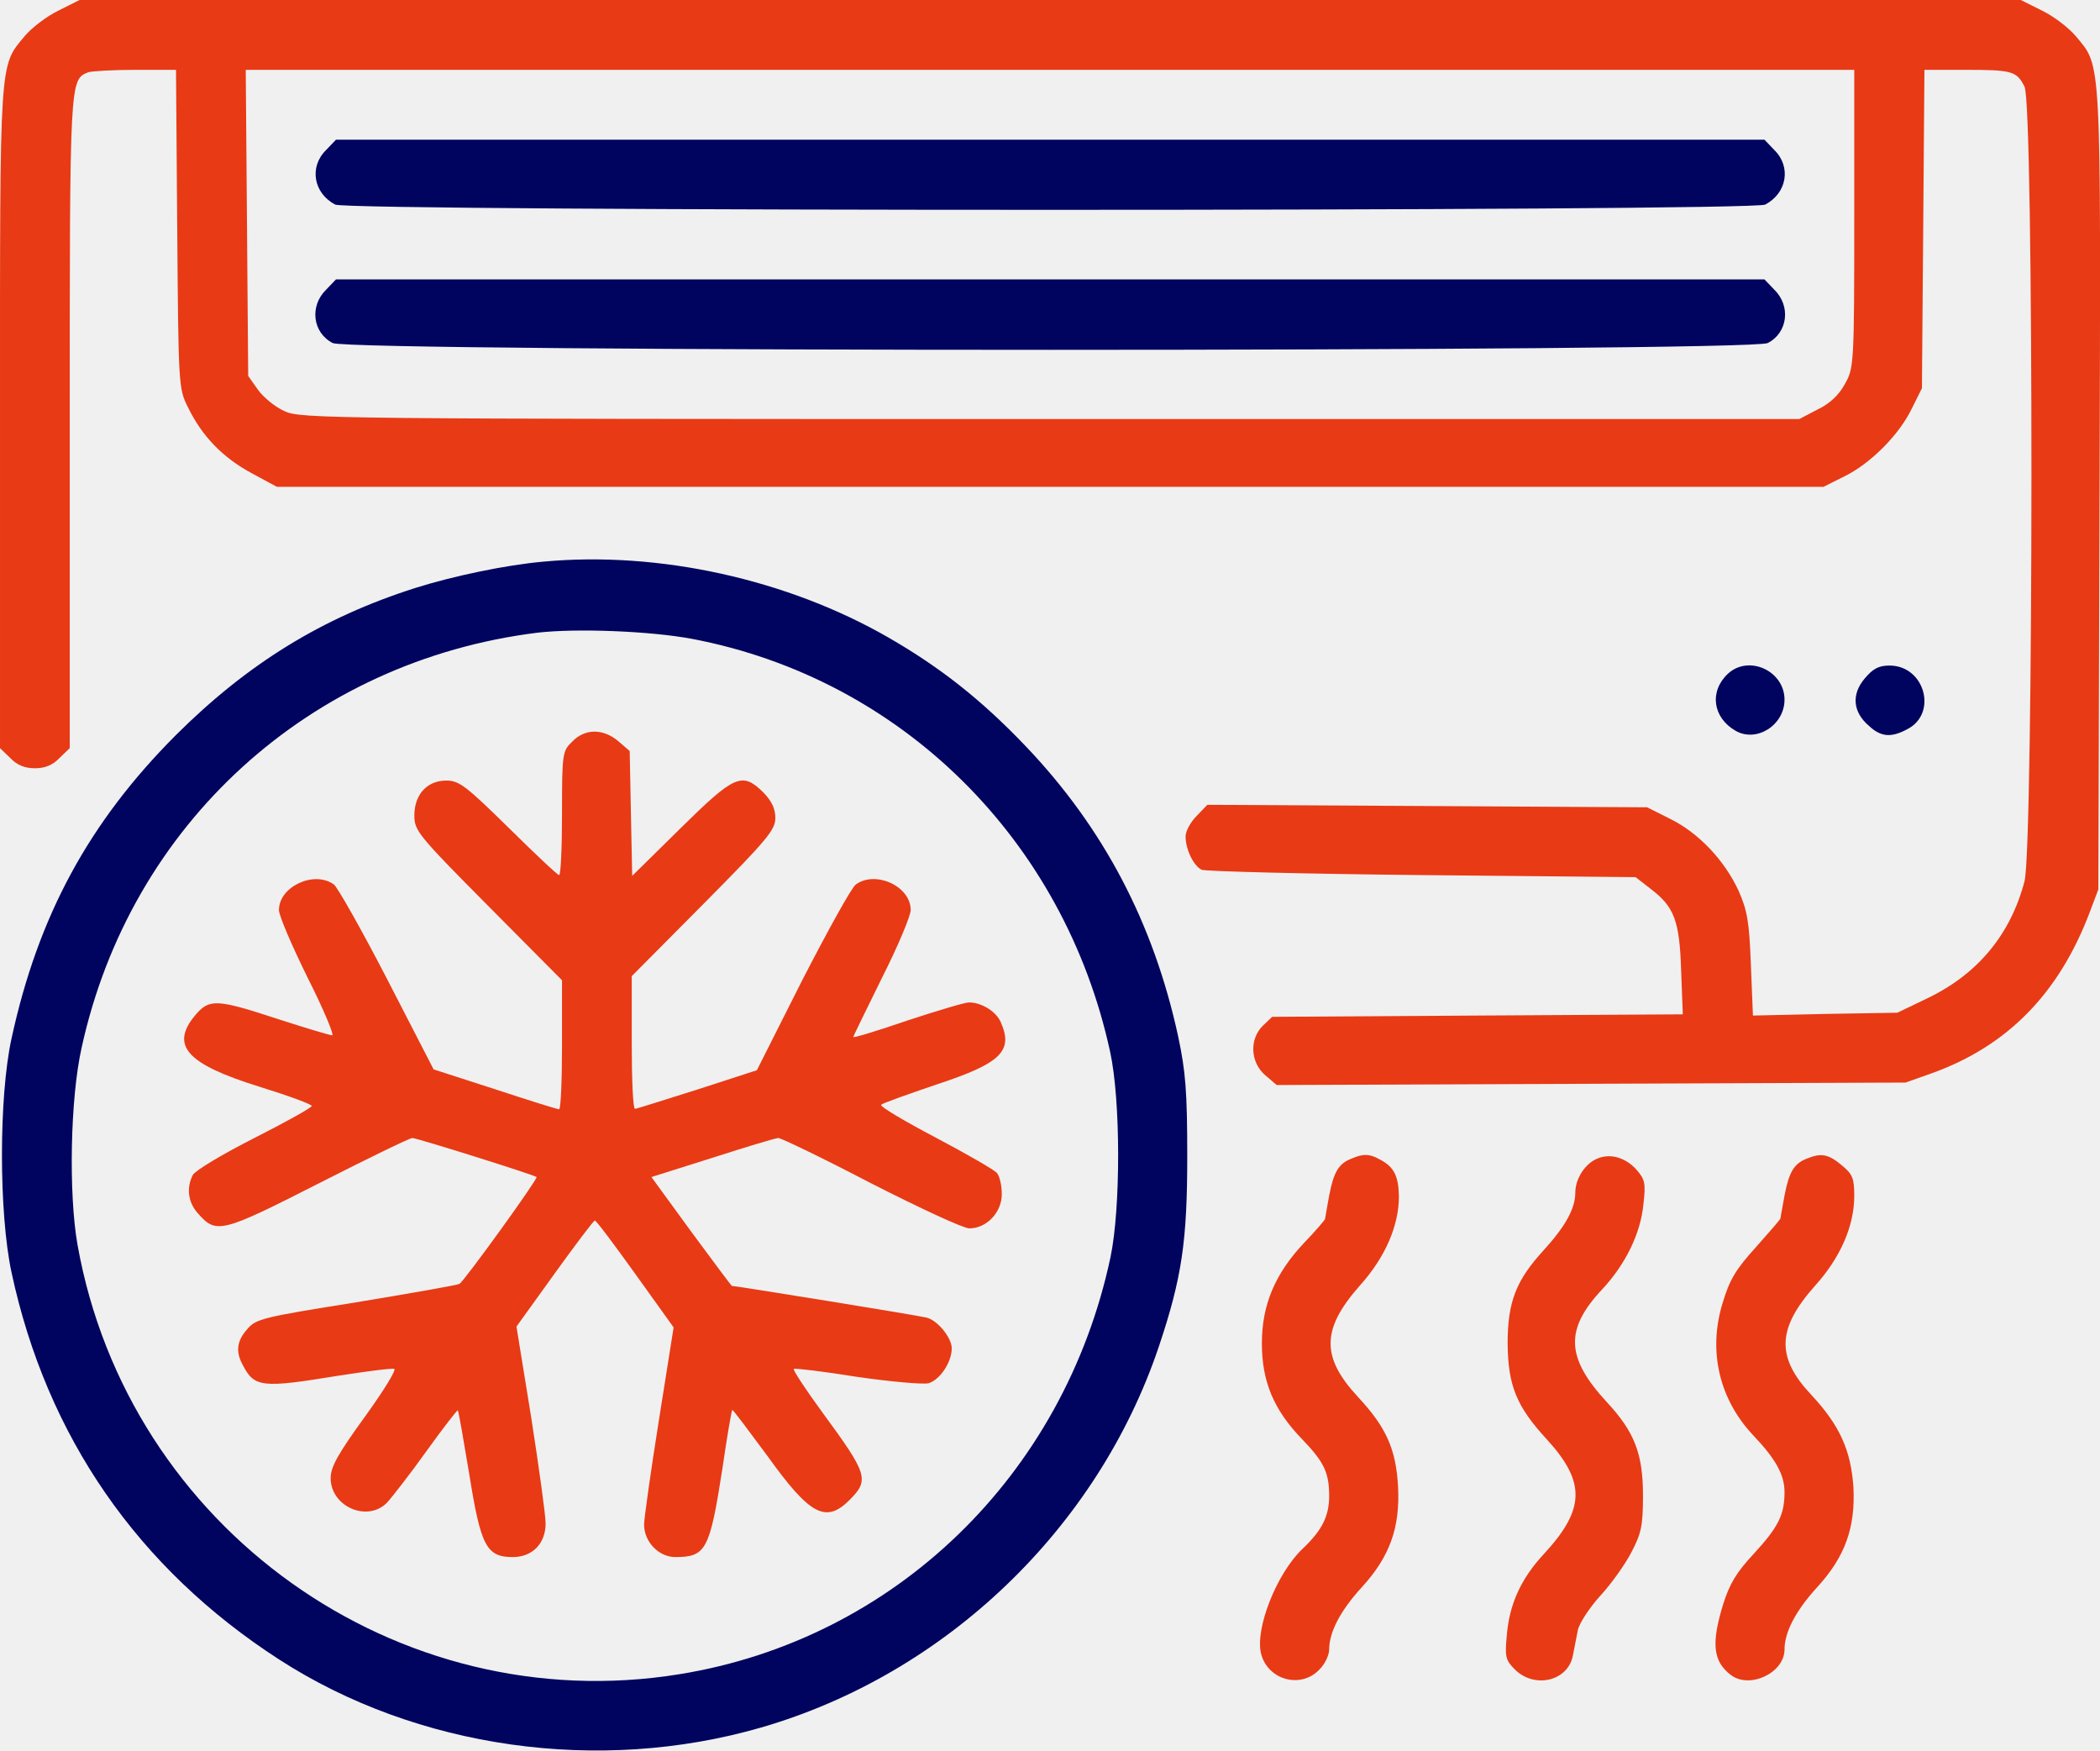
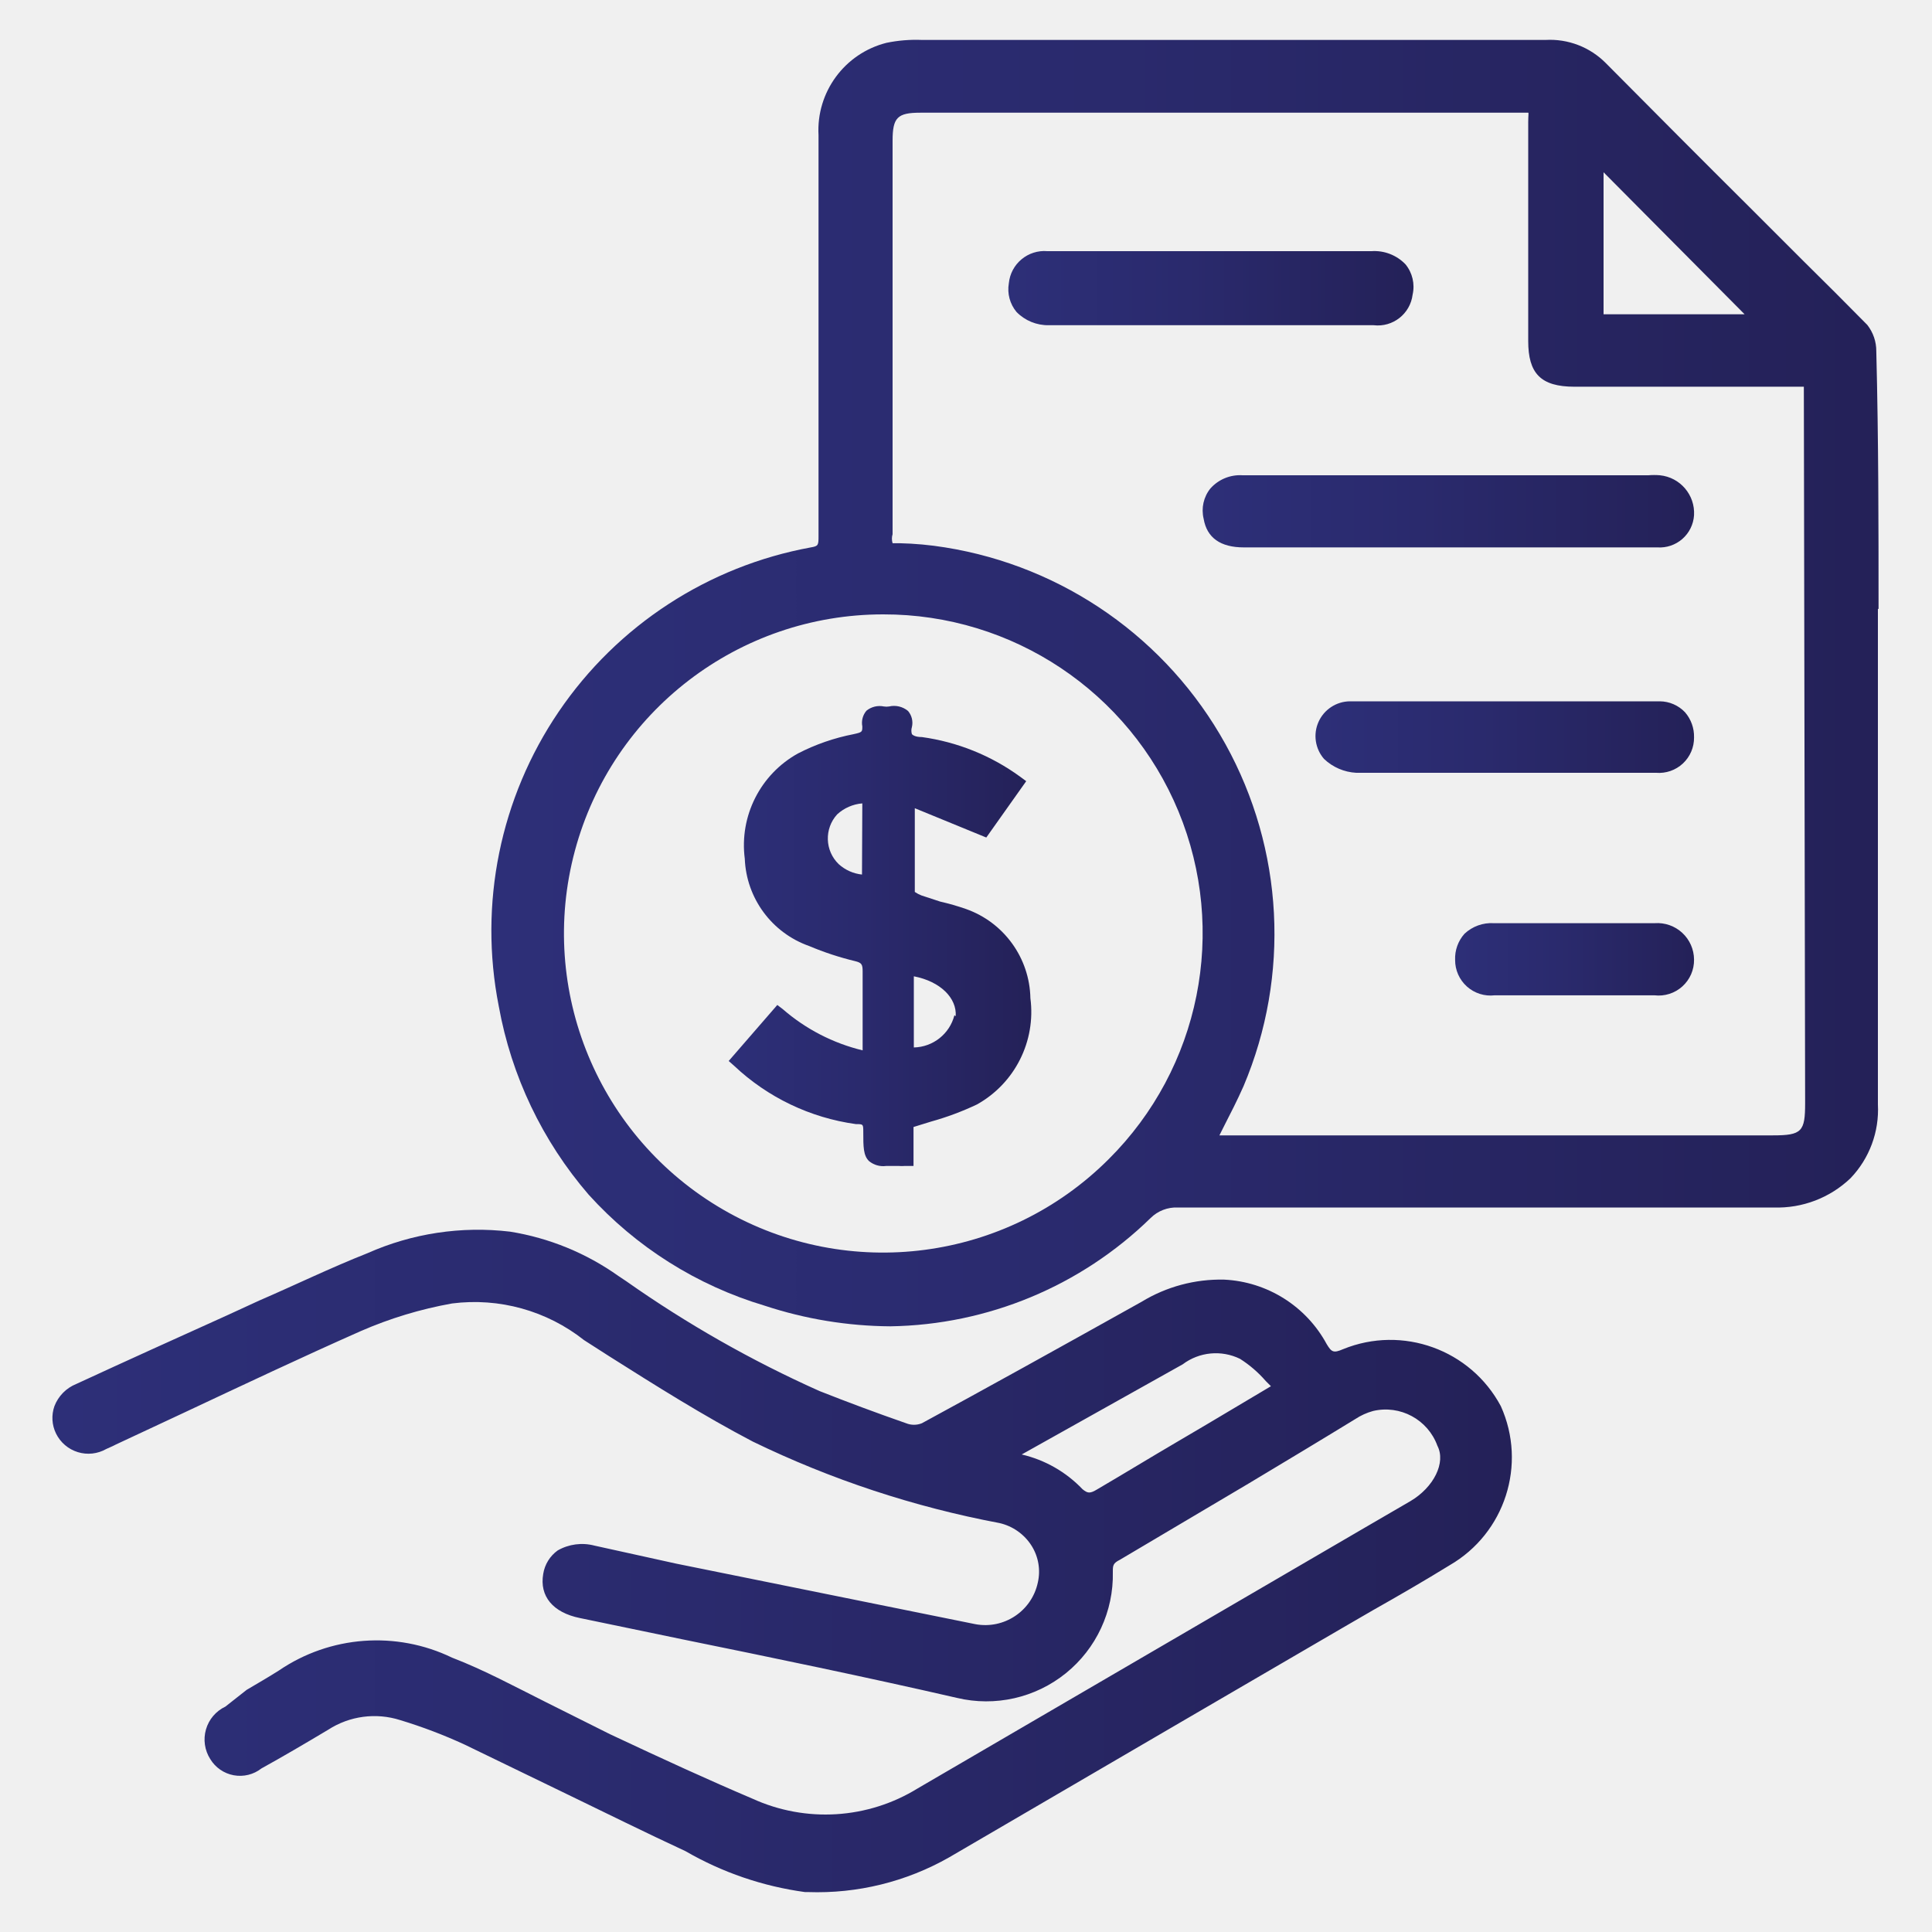
- <svg xmlns="http://www.w3.org/2000/svg" width="48" height="40" viewBox="0 0 48 40" fill="none">
-   <g clip-path="url(#clip0_91_56)">
-     <path d="M1.332 0.244C1.06 0.376 0.722 0.638 0.563 0.826C-0.019 1.53 6.88837e-05 1.267 6.88837e-05 9.548V17.096L0.234 17.321C0.385 17.481 0.563 17.556 0.797 17.556C1.032 17.556 1.21 17.481 1.36 17.321L1.594 17.096V9.67C1.594 1.793 1.594 1.821 2.016 1.652C2.1 1.624 2.588 1.596 3.094 1.596H4.023L4.051 5.229C4.079 8.787 4.079 8.881 4.295 9.304C4.613 9.961 5.082 10.449 5.739 10.806L6.329 11.125H24.005H41.68L42.149 10.89C42.749 10.599 43.405 9.942 43.696 9.341L43.93 8.872L43.959 5.229L43.987 1.596H44.915C45.993 1.596 46.096 1.624 46.275 1.981C46.49 2.385 46.481 19.321 46.275 20.138C45.956 21.349 45.215 22.25 44.071 22.804L43.368 23.142L41.717 23.17L40.067 23.207L40.02 22.043C39.983 21.048 39.936 20.804 39.739 20.354C39.411 19.649 38.82 19.03 38.173 18.711L37.648 18.448L32.622 18.419L27.596 18.391L27.352 18.645C27.212 18.786 27.099 18.992 27.099 19.114C27.099 19.405 27.277 19.781 27.465 19.875C27.549 19.912 29.809 19.969 32.5 19.997L37.385 20.044L37.723 20.307C38.267 20.72 38.389 21.029 38.426 22.175L38.464 23.179L33.766 23.207L29.078 23.236L28.862 23.442C28.552 23.752 28.581 24.278 28.918 24.569L29.181 24.794L36.363 24.766L43.555 24.738L44.165 24.522C45.881 23.902 47.053 22.71 47.756 20.87L47.962 20.325L47.99 11.181C48.019 1.117 48.037 1.549 47.447 0.826C47.287 0.638 46.95 0.376 46.678 0.244L46.19 7.62939e-05H24.005H1.819L1.332 0.244ZM42.383 4.995C42.383 8.346 42.374 8.412 42.167 8.778C42.036 9.022 41.821 9.229 41.539 9.36L41.127 9.576H24.005C7.52 9.576 6.873 9.567 6.508 9.398C6.292 9.304 6.02 9.078 5.898 8.909L5.673 8.59L5.645 5.088L5.617 1.596H24.005H42.383V4.995Z" fill="#E83A15" />
-     <path d="M7.455 3.427C7.061 3.812 7.164 4.412 7.661 4.675C7.952 4.835 40.058 4.835 40.348 4.675C40.845 4.412 40.948 3.812 40.555 3.427L40.33 3.192H24.005H7.68L7.455 3.427Z" fill="#00045F" />
-     <path d="M7.455 6.619C7.07 6.994 7.145 7.604 7.605 7.839C7.998 8.046 40.011 8.046 40.405 7.839C40.864 7.604 40.939 6.994 40.555 6.619L40.33 6.384H24.005H7.68L7.455 6.619Z" fill="#00045F" />
-     <path d="M12.424 12.834C11.571 12.909 10.361 13.162 9.499 13.434C7.37 14.11 5.664 15.162 4.023 16.795C2.035 18.786 0.872 20.926 0.263 23.733C-0.028 25.066 -0.028 27.714 0.263 29.075C1.069 32.83 3.151 35.834 6.376 37.919C9.527 39.956 13.69 40.547 17.394 39.477C21.614 38.257 25.092 34.924 26.49 30.765C27.015 29.197 27.137 28.361 27.137 26.428C27.137 24.935 27.099 24.484 26.93 23.686C26.368 21.095 25.224 18.917 23.442 17.049C22.42 15.979 21.482 15.246 20.31 14.57C17.994 13.237 15.059 12.589 12.424 12.834ZM15.819 14.599C20.601 15.509 24.323 19.189 25.374 24.034C25.617 25.141 25.617 27.61 25.383 28.728C24.323 33.713 20.451 37.459 15.537 38.257C9.077 39.308 2.926 34.924 1.772 28.446C1.566 27.282 1.604 25.104 1.866 23.94C2.982 18.833 7.08 15.105 12.284 14.458C13.175 14.354 14.862 14.42 15.819 14.599Z" fill="#00045F" />
-     <path d="M13.081 16.945C12.855 17.162 12.846 17.208 12.846 18.588C12.846 19.358 12.818 19.997 12.78 19.997C12.743 19.997 12.227 19.509 11.627 18.917C10.652 17.959 10.493 17.837 10.202 17.837C9.761 17.837 9.471 18.157 9.471 18.635C9.471 18.983 9.555 19.086 11.158 20.701L12.846 22.4V23.874C12.846 24.681 12.818 25.348 12.78 25.348C12.734 25.348 12.077 25.141 11.308 24.888L9.911 24.437L8.852 22.381C8.27 21.255 7.717 20.278 7.633 20.213C7.183 19.884 6.376 20.259 6.376 20.795C6.376 20.926 6.676 21.621 7.033 22.344C7.398 23.067 7.642 23.658 7.595 23.658C7.539 23.658 6.976 23.489 6.339 23.282C4.942 22.823 4.782 22.823 4.463 23.198C3.882 23.893 4.266 24.315 5.926 24.832C6.592 25.038 7.126 25.235 7.126 25.273C7.126 25.31 6.536 25.639 5.814 26.005C5.092 26.371 4.463 26.747 4.407 26.85C4.257 27.141 4.295 27.479 4.529 27.733C4.942 28.202 5.063 28.174 7.276 27.047C8.402 26.474 9.367 26.005 9.424 26.005C9.527 26.005 12.218 26.85 12.265 26.897C12.302 26.934 10.614 29.272 10.502 29.338C10.455 29.366 9.386 29.554 8.139 29.76C6.02 30.098 5.851 30.136 5.654 30.37C5.41 30.643 5.382 30.887 5.551 31.197C5.814 31.704 5.992 31.722 7.708 31.441C8.373 31.337 8.955 31.262 9.011 31.281C9.067 31.3 8.758 31.797 8.336 32.38C7.717 33.234 7.558 33.525 7.558 33.778C7.558 34.426 8.392 34.792 8.842 34.342C8.955 34.22 9.367 33.694 9.742 33.168C10.127 32.633 10.455 32.211 10.464 32.229C10.483 32.248 10.596 32.905 10.727 33.694C10.99 35.337 11.121 35.581 11.721 35.581C12.171 35.581 12.471 35.271 12.471 34.811C12.471 34.623 12.321 33.544 12.143 32.398L11.805 30.314L12.677 29.103C13.156 28.437 13.568 27.892 13.596 27.892C13.624 27.883 14.037 28.437 14.515 29.103L15.397 30.333L15.059 32.464C14.872 33.638 14.722 34.708 14.722 34.839C14.722 35.234 15.059 35.581 15.434 35.581C16.137 35.581 16.222 35.421 16.512 33.562C16.616 32.84 16.719 32.239 16.738 32.22C16.747 32.201 17.103 32.68 17.535 33.262C18.51 34.623 18.875 34.821 19.419 34.276C19.879 33.816 19.832 33.684 18.791 32.267C18.407 31.741 18.116 31.3 18.144 31.281C18.163 31.262 18.81 31.337 19.569 31.46C20.338 31.572 21.079 31.638 21.22 31.61C21.482 31.535 21.754 31.131 21.754 30.812C21.754 30.568 21.426 30.164 21.173 30.108C20.995 30.061 16.822 29.385 16.728 29.385C16.719 29.385 16.297 28.822 15.8 28.146L14.89 26.897L16.287 26.456C17.047 26.212 17.732 26.005 17.788 26.005C17.853 26.005 18.81 26.465 19.907 27.038C21.013 27.601 22.017 28.07 22.157 28.07C22.551 28.07 22.898 27.704 22.898 27.291C22.898 27.094 22.851 26.878 22.786 26.803C22.72 26.728 22.082 26.362 21.37 25.986C20.657 25.611 20.104 25.282 20.141 25.245C20.179 25.207 20.741 25.01 21.398 24.785C22.889 24.296 23.17 24.015 22.87 23.348C22.757 23.104 22.429 22.907 22.148 22.907C22.054 22.907 21.426 23.095 20.741 23.32C20.057 23.555 19.504 23.724 19.504 23.696C19.504 23.677 19.804 23.067 20.16 22.344C20.526 21.621 20.816 20.926 20.816 20.795C20.816 20.25 20.01 19.884 19.56 20.213C19.466 20.278 18.922 21.264 18.341 22.391L17.3 24.456L15.941 24.897C15.19 25.132 14.553 25.338 14.515 25.338C14.468 25.348 14.44 24.663 14.44 23.827V22.306L16.081 20.654C17.535 19.189 17.722 18.964 17.722 18.692C17.722 18.476 17.638 18.307 17.45 18.11C16.963 17.631 16.794 17.706 15.556 18.926L14.45 20.015L14.421 18.588L14.393 17.162L14.131 16.936C13.784 16.645 13.371 16.645 13.081 16.945Z" fill="#E83A15" />
-     <path d="M39.495 15.396C39.064 15.8 39.148 16.401 39.673 16.701C40.151 16.974 40.789 16.57 40.789 15.988C40.789 15.331 39.973 14.955 39.495 15.396Z" fill="#00045F" />
-     <path d="M42.618 15.509C42.318 15.866 42.346 16.27 42.721 16.589C42.993 16.842 43.227 16.861 43.593 16.664C44.296 16.307 43.996 15.209 43.19 15.209C42.946 15.209 42.815 15.274 42.618 15.509Z" fill="#00045F" />
-     <path d="M30.897 26.474C30.597 26.587 30.484 26.784 30.381 27.32C30.334 27.592 30.287 27.836 30.287 27.855C30.287 27.873 30.081 28.117 29.818 28.39C29.143 29.103 28.843 29.817 28.843 30.699C28.843 31.572 29.115 32.22 29.762 32.887C30.259 33.403 30.381 33.647 30.381 34.182C30.381 34.642 30.221 34.971 29.771 35.393C29.181 35.956 28.684 37.215 28.824 37.787C28.974 38.388 29.724 38.595 30.146 38.163C30.278 38.041 30.381 37.825 30.381 37.693C30.381 37.299 30.634 36.811 31.122 36.276C31.769 35.572 32.003 34.905 31.956 33.976C31.909 33.112 31.684 32.614 31.037 31.92C30.193 31.009 30.203 30.371 31.084 29.375C31.666 28.728 31.975 28.005 31.975 27.338C31.966 26.869 31.862 26.662 31.534 26.493C31.3 26.362 31.159 26.362 30.897 26.474Z" fill="#E83A15" />
-     <path d="M36.513 26.474C36.232 26.587 36.007 26.934 36.007 27.254C36.007 27.62 35.773 28.033 35.285 28.568C34.657 29.253 34.46 29.742 34.46 30.699C34.469 31.657 34.657 32.136 35.36 32.896C36.251 33.872 36.232 34.492 35.285 35.515C34.769 36.069 34.497 36.661 34.441 37.374C34.394 37.862 34.413 37.937 34.629 38.153C35.079 38.595 35.838 38.416 35.951 37.834C35.979 37.675 36.035 37.421 36.063 37.261C36.091 37.102 36.326 36.745 36.579 36.464C36.832 36.191 37.151 35.741 37.291 35.468C37.517 35.036 37.554 34.858 37.554 34.173C37.554 33.215 37.357 32.718 36.729 32.042C35.791 31.028 35.763 30.38 36.616 29.469C37.151 28.897 37.498 28.193 37.563 27.526C37.62 27.038 37.601 26.953 37.404 26.728C37.151 26.446 36.804 26.352 36.513 26.474Z" fill="#E83A15" />
-     <path d="M41.305 26.474C41.005 26.587 40.892 26.784 40.789 27.319C40.742 27.592 40.695 27.826 40.695 27.845C40.695 27.864 40.442 28.155 40.133 28.502C39.673 29.009 39.533 29.244 39.373 29.779C39.036 30.878 39.298 31.985 40.086 32.812C40.592 33.347 40.789 33.703 40.789 34.098C40.789 34.614 40.648 34.896 40.086 35.506C39.692 35.928 39.533 36.191 39.383 36.67C39.111 37.562 39.157 37.966 39.561 38.275C39.992 38.604 40.789 38.228 40.789 37.693C40.789 37.299 41.042 36.811 41.53 36.276C42.177 35.572 42.411 34.905 42.364 33.985C42.308 33.15 42.055 32.577 41.408 31.882C40.592 31.018 40.611 30.361 41.492 29.375C42.074 28.728 42.383 28.005 42.383 27.329C42.383 26.925 42.346 26.831 42.093 26.625C41.792 26.371 41.624 26.343 41.305 26.474Z" fill="#E83A15" />
-   </g>
+ <svg xmlns="http://www.w3.org/2000/svg" xmlns:xlink="http://www.w3.org/1999/xlink" id="Layer_1" data-name="Layer 1" viewBox="0 0 60 60">
  <defs>
-     <clipPath id="clip0_91_56">
-       <rect width="48" height="40" fill="white" />
-     </clipPath>
+     <style>.cls-1{fill:url(#Degradado_sin_nombre_50);}.cls-2{fill:url(#Degradado_sin_nombre_50-2);}.cls-3{fill:url(#Degradado_sin_nombre_50-3);}.cls-4{fill:url(#Degradado_sin_nombre_50-4);}.cls-5{fill:url(#Degradado_sin_nombre_50-5);}.cls-6{fill:url(#Degradado_sin_nombre_50-6);}.cls-7{fill:url(#Degradado_sin_nombre_50-7);}</style>
+     <linearGradient id="Degradado_sin_nombre_50" x1="15.25" y1="21.21" x2="58.34" y2="21.21" gradientUnits="userSpaceOnUse">
+       <stop offset="0" stop-color="#2d2f78" />
+       <stop offset="0.44" stop-color="#2a2a6d" />
+       <stop offset="1" stop-color="#242158" />
+     </linearGradient>
+     <linearGradient id="Degradado_sin_nombre_50-2" x1="1.66" y1="48.51" x2="46.98" y2="48.51" xlink:href="#Degradado_sin_nombre_50" />
+     <linearGradient id="Degradado_sin_nombre_50-3" x1="37.35" y1="15.9" x2="52.61" y2="15.9" xlink:href="#Degradado_sin_nombre_50" />
+     <linearGradient id="Degradado_sin_nombre_50-4" x1="31.29" y1="8.96" x2="43.89" y2="8.96" xlink:href="#Degradado_sin_nombre_50" />
+     <linearGradient id="Degradado_sin_nombre_50-5" x1="40.81" y1="22.85" x2="52.61" y2="22.85" xlink:href="#Degradado_sin_nombre_50" />
+     <linearGradient id="Degradado_sin_nombre_50-6" x1="45.19" y1="29.79" x2="52.61" y2="29.79" xlink:href="#Degradado_sin_nombre_50" />
+     <linearGradient id="Degradado_sin_nombre_50-7" x1="22.58" y1="29.03" x2="32.04" y2="29.03" xlink:href="#Degradado_sin_nombre_50" />
  </defs>
+   <path class="cls-1" d="M58.34,18.91c0-2.53,0-5.26-.07-8a1.31,1.31,0,0,0-.28-.82c-.66-.67-1.33-1.34-2-2l-1-1-.66-.66c-1.47-1.46-3-3-4.46-4.47A2.44,2.44,0,0,0,48,1.24h0c-4.53,0-9.13,0-13.59,0H28.63a4.54,4.54,0,0,0-1.1.09A2.8,2.8,0,0,0,25.42,4.2c0,4.2,0,8.38,0,12.43,0,.3,0,.33-.24.37a12.1,12.1,0,0,0-9.69,14.25,12.3,12.3,0,0,0,2.79,5.85,12,12,0,0,0,5.47,3.45,12.72,12.72,0,0,0,3.9.64,11.83,11.83,0,0,0,8.08-3.36,1.13,1.13,0,0,1,.85-.33h6.63c3.9,0,7.92,0,11.88,0a3.29,3.29,0,0,0,2.38-.91,3.08,3.08,0,0,0,.85-2.29c0-2.71,0-5.46,0-8.12,0-1,0-2.08,0-3.12h0V18.91ZM49.8,5.35l4.38,4.41H49.8ZM34.43,36a9.91,9.91,0,1,1-7-16.92h0a9.9,9.9,0,0,1,7,16.92Zm21.63-1.74c0,.88-.1,1-1,1H37.87L38,35c.22-.43.43-.84.62-1.27A12.15,12.15,0,0,0,29.35,17a10.25,10.25,0,0,0-1.41-.13c-.16,0-.21,0-.22,0a.48.48,0,0,1,0-.28c0-2.67,0-5.38,0-8V4.37c0-.72.15-.87.86-.87H42.81c1.42,0,2.89,0,4.34,0,.21,0,.29,0,.31,0s0,.08,0,.3c0,1.72,0,3.46,0,5.15v1.64c0,1,.38,1.42,1.44,1.42h7.12Z" />
+   <path class="cls-2" d="M46.61,43.67a3.89,3.89,0,0,0-4.9-1.77c-.3.13-.36.09-.51-.16a3.83,3.83,0,0,0-3.18-2,4.72,4.72,0,0,0-2.57.69c-2.74,1.53-4.85,2.7-6.82,3.77a.65.65,0,0,1-.49,0c-.92-.32-1.83-.66-2.69-1a35.77,35.77,0,0,1-6-3.41l-.24-.16a8,8,0,0,0-3.37-1.38,8.45,8.45,0,0,0-4.43.67c-1.14.45-2.27,1-3.36,1.47l-1,.46c-1.55.7-3.1,1.4-4.68,2.13a1.21,1.21,0,0,0-.68.69,1.1,1.1,0,0,0,.05.85,1.12,1.12,0,0,0,1.56.48l.2-.09.1-.05,2.14-1c1.79-.84,3.63-1.71,5.46-2.52a12.65,12.65,0,0,1,2.84-.86,5.49,5.49,0,0,1,4.1,1.14l.78.5c1.44.91,2.93,1.85,4.46,2.65a30.45,30.45,0,0,0,7.66,2.53,1.6,1.6,0,0,1,1,.71,1.51,1.51,0,0,1,.19,1.14,1.67,1.67,0,0,1-1.94,1.29L21,48.56,18.46,48a1.52,1.52,0,0,0-1.14.15,1.11,1.11,0,0,0-.45.73c-.12.69.3,1.2,1.14,1.37l3.18.66c2.8.57,5.7,1.17,8.53,1.82a3.93,3.93,0,0,0,4.84-3.91c0-.2,0-.27.22-.38l4-2.37c1.1-.66,2.2-1.32,3.31-2a1.92,1.92,0,0,1,.55-.25,1.71,1.71,0,0,1,2,1.08c.27.52-.11,1.29-.84,1.72l-1.41.82-13.89,8.1a5.46,5.46,0,0,1-5.13.32c-1.34-.57-2.74-1.21-4.42-2l-2-1c-.94-.47-1.92-1-2.91-1.38a5.39,5.39,0,0,0-5.38.4c-.33.21-.68.41-1,.6L7,53a1.13,1.13,0,0,0-.47,1.63,1.08,1.08,0,0,0,1.59.29c.67-.37,1.35-.77,2.07-1.2a2.64,2.64,0,0,1,2.24-.3,15.47,15.47,0,0,1,2,.76l3.2,1.55c1.2.58,2.43,1.19,3.66,1.76A10.13,10.13,0,0,0,25,58.76h.09a8.28,8.28,0,0,0,4.39-1.08l7.23-4.22,4.94-2.88,1-.58c.78-.44,1.59-.91,2.37-1.39A3.87,3.87,0,0,0,46.61,43.67Zm-7.14-.62-2,1.19-.9.53c-.82.48-1.67,1-2.49,1.48-.23.14-.3.13-.46,0a3.8,3.8,0,0,0-1.89-1.08l5-2.8a1.71,1.71,0,0,1,1.78-.17,3.63,3.63,0,0,1,.8.69Z" />
+   <path class="cls-3" d="M52.61,16a1.07,1.07,0,0,1-1.14,1H43.22c-1.53,0-3.06,0-4.59,0-.73,0-1.15-.3-1.25-.89a1.09,1.09,0,0,1,.21-.94,1.23,1.23,0,0,1,1-.41h12.6a2.17,2.17,0,0,1,.36,0A1.18,1.18,0,0,1,52.61,16Z" />
+   <path class="cls-4" d="M43.87,9.15a1.09,1.09,0,0,1-1.21.95H32.57a1.37,1.37,0,0,1-1-.41,1.1,1.1,0,0,1-.24-.89,1.11,1.11,0,0,1,1.2-1H42.59a1.34,1.34,0,0,1,1.06.41A1.1,1.1,0,0,1,43.87,9.15Z" />
+   <path class="cls-5" d="M52.61,22.9A1.09,1.09,0,0,1,51.43,24H44.34c-.74,0-1.48,0-2.22,0a1.57,1.57,0,0,1-1-.43,1.08,1.08,0,0,1,.8-1.79c3.26,0,6.56,0,9.63,0a1.09,1.09,0,0,1,.78.34A1.15,1.15,0,0,1,52.61,22.9Z" />
+   <path class="cls-6" d="M52.61,29.8a1.1,1.1,0,0,1-1.23,1.11c-.57,0-1.15,0-1.7,0H46.42a1.1,1.1,0,0,1-1.23-1.1,1.15,1.15,0,0,1,.29-.81,1.22,1.22,0,0,1,.91-.33c1.66,0,3.34,0,5,0A1.14,1.14,0,0,1,52.61,29.8Z" />
+   <path class="cls-7" d="M32,31a3,3,0,0,0-2-2.77A7.39,7.39,0,0,0,29.2,28l-.58-.19a1,1,0,0,1-.21-.11c0-.72,0-1.46,0-2.23v-.37l2.22.91,1.24-1.75-.19-.14a6.75,6.75,0,0,0-3.05-1.23c-.22,0-.29-.07-.31-.09a.37.37,0,0,1,0-.22.57.57,0,0,0-.12-.5.68.68,0,0,0-.59-.14.47.47,0,0,1-.16,0,.65.65,0,0,0-.54.13.58.58,0,0,0-.13.49c0,.17,0,.18-.27.24a6.45,6.45,0,0,0-1.73.6,3.26,3.26,0,0,0-1.65,3.27,3,3,0,0,0,2,2.71,9.21,9.21,0,0,0,1.43.47c.2.05.23.1.23.32,0,.48,0,1,0,1.45v.85s0,.1,0,.15a5.89,5.89,0,0,1-2.48-1.28l-.17-.13-1.51,1.74.17.15a6.88,6.88,0,0,0,3.78,1.81c.23,0,.23,0,.23.25,0,.45,0,.73.18.9a.69.69,0,0,0,.53.15h.4a1,1,0,0,0,.17,0l.1,0,.18,0V35l.55-.17a8.86,8.86,0,0,0,1.42-.53A3.29,3.29,0,0,0,32,31Zm-5.23-3.84a1.28,1.28,0,0,1-.72-.32A1.11,1.11,0,0,1,26,25.29a1.31,1.31,0,0,1,.78-.34Zm2.87,4.37a1.33,1.33,0,0,1-1.26,1V30.32C29.21,30.48,29.72,31,29.68,31.56Z" />
</svg>
